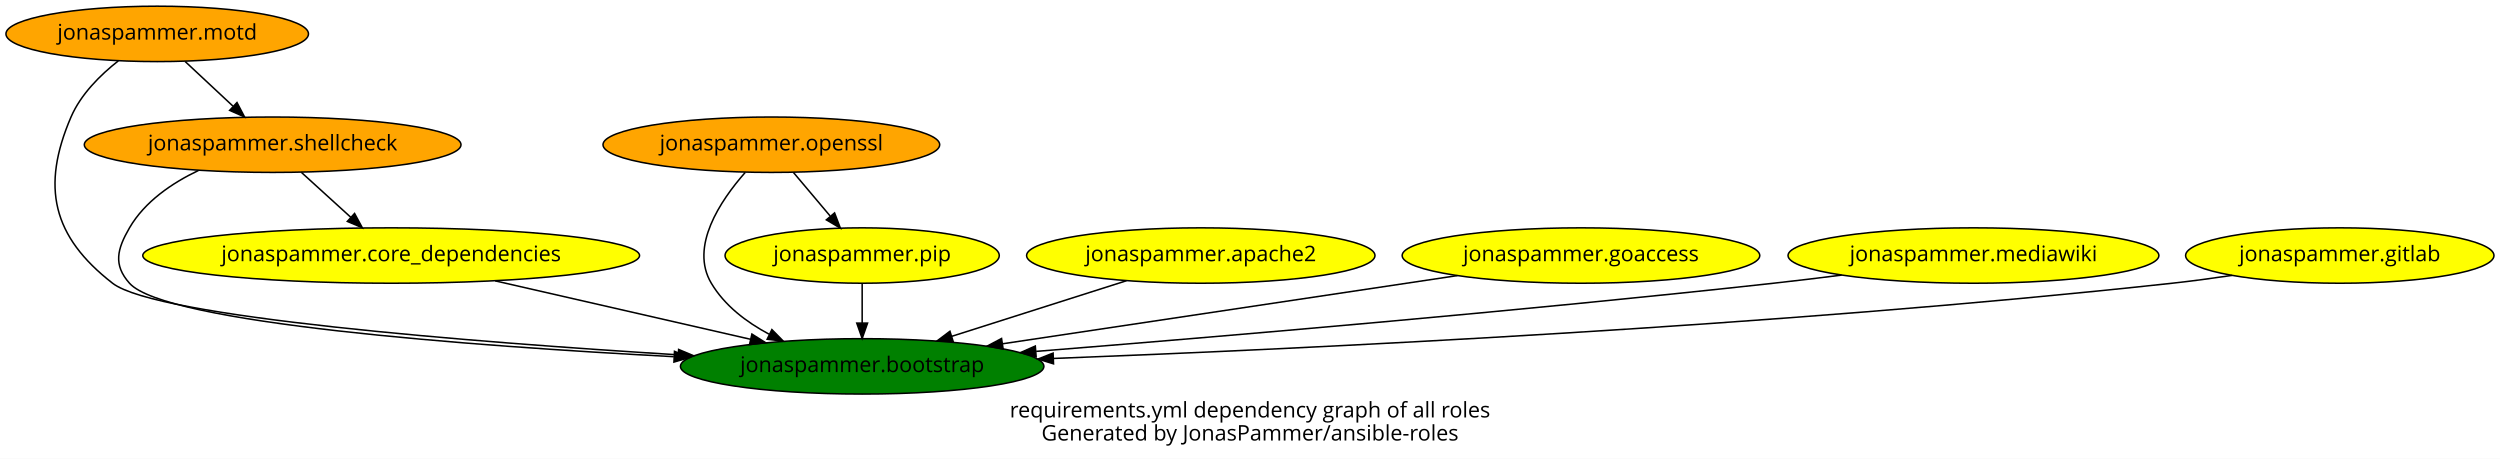
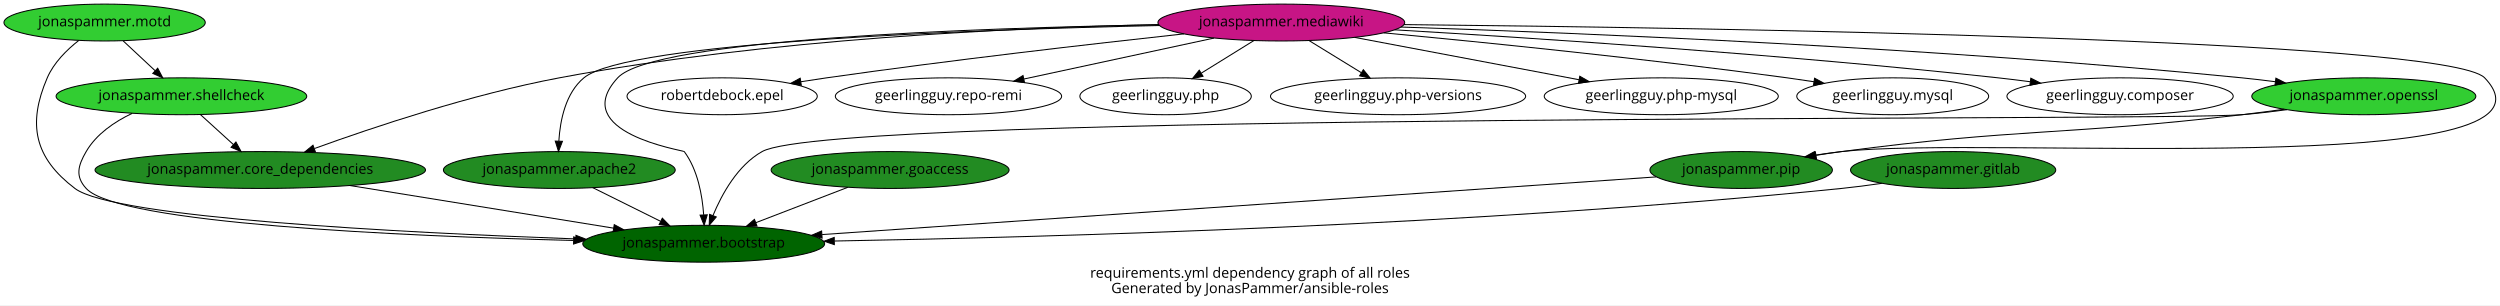
- <svg xmlns="http://www.w3.org/2000/svg" width="1624pt" height="298pt" viewBox="0.00 0.00 1624.23 298.00">
+ <svg xmlns="http://www.w3.org/2000/svg" width="2441pt" height="298pt" viewBox="0.00 0.00 2441.12 298.00">
  <g id="graph0" class="graph" transform="scale(1 1) rotate(0) translate(4 294)">
-     <polygon fill="white" stroke="transparent" points="-4,4 -4,-294 1620.23,-294 1620.23,4 -4,4" />
-     <text text-anchor="middle" x="808.12" y="-22.8" font-family="Open Sans" font-size="14.00">requirements.yml dependency graph of all roles </text>
-     <text text-anchor="middle" x="808.12" y="-7.8" font-family="Open Sans" font-size="14.00"> Generated by JonasPammer/ansible-roles</text>
+     <polygon fill="white" stroke="transparent" points="-4,4 -4,-294 2437.12,-294 2437.12,4 -4,4" />
+     <text text-anchor="middle" x="1216.56" y="-22.8" font-family="Open Sans" font-size="14.00">requirements.yml dependency graph of all roles </text>
+     <text text-anchor="middle" x="1216.56" y="-7.8" font-family="Open Sans" font-size="14.00"> Generated by JonasPammer/ansible-roles</text>
    <g id="node1" class="node">
-       <ellipse fill="green" stroke="black" cx="556.14" cy="-56" rx="118.08" ry="18" />
-       <text text-anchor="middle" x="556.14" y="-52.3" font-family="Open Sans" font-size="14.00">jonaspammer.bootstrap</text>
+       <ellipse fill="darkgreen" stroke="black" cx="683.14" cy="-56" rx="118.08" ry="18" />
+       <text text-anchor="middle" x="683.14" y="-52.3" font-family="Open Sans" font-size="14.00">jonaspammer.bootstrap</text>
    </g>
    <g id="node2" class="node">
-       <ellipse fill="yellow" stroke="black" cx="250.14" cy="-128" rx="161.37" ry="18" />
+       <ellipse fill="forestgreen" stroke="black" cx="250.14" cy="-128" rx="161.37" ry="18" />
      <text text-anchor="middle" x="250.14" y="-124.3" font-family="Open Sans" font-size="14.00">jonaspammer.core_dependencies</text>
    </g>
    <g id="edge1" class="edge">
-       <path fill="none" stroke="black" d="M317.67,-111.55C366.84,-100.3 433.36,-85.09 483.64,-73.58" />
-       <polygon fill="black" stroke="black" points="484.51,-76.98 493.47,-71.34 482.95,-70.15 484.51,-76.98" />
+       <path fill="none" stroke="black" d="M337.77,-112.83C412.74,-100.71 520.12,-83.35 595.19,-71.22" />
+       <polygon fill="black" stroke="black" points="595.78,-74.67 605.1,-69.62 594.67,-67.76 595.78,-74.67" />
    </g>
    <g id="node3" class="node">
-       <ellipse fill="yellow" stroke="black" cx="556.14" cy="-128" rx="89.08" ry="18" />
-       <text text-anchor="middle" x="556.14" y="-124.3" font-family="Open Sans" font-size="14.00">jonaspammer.pip</text>
+       <ellipse fill="forestgreen" stroke="black" cx="1696.14" cy="-128" rx="89.08" ry="18" />
+       <text text-anchor="middle" x="1696.14" y="-124.3" font-family="Open Sans" font-size="14.00">jonaspammer.pip</text>
    </g>
    <g id="edge2" class="edge">
-       <path fill="none" stroke="black" d="M556.14,-109.7C556.14,-101.98 556.14,-92.71 556.14,-84.11" />
-       <polygon fill="black" stroke="black" points="559.64,-84.1 556.14,-74.1 552.64,-84.1 559.64,-84.1" />
+       <path fill="none" stroke="black" d="M1613.24,-121.27C1433.06,-108.82 1005.38,-79.27 798.78,-64.99" />
+       <polygon fill="black" stroke="black" points="798.73,-61.48 788.51,-64.28 798.25,-68.46 798.73,-61.48" />
    </g>
    <g id="node4" class="node">
-       <ellipse fill="orange" stroke="black" cx="173.14" cy="-200" rx="122.38" ry="18" />
+       <ellipse fill="limegreen" stroke="black" cx="173.14" cy="-200" rx="122.38" ry="18" />
      <text text-anchor="middle" x="173.14" y="-196.3" font-family="Open Sans" font-size="14.00">jonaspammer.shellcheck</text>
    </g>
    <g id="edge3" class="edge">
-       <path fill="none" stroke="black" d="M124.96,-183.28C107.68,-175.05 90.04,-163.03 80.14,-146 72.1,-132.17 69.47,-121.92 80.14,-110 103.4,-84.01 300.57,-69.33 433.74,-62.29" />
-       <polygon fill="black" stroke="black" points="434.21,-65.77 444.02,-61.75 433.85,-58.78 434.21,-65.77" />
+       <path fill="none" stroke="black" d="M124.96,-183.28C107.68,-175.05 90.04,-163.03 80.14,-146 72.1,-132.17 69.33,-121.8 80.14,-110 111.6,-75.66 388.58,-63.46 556.01,-59.21" />
+       <polygon fill="black" stroke="black" points="556.22,-62.71 566.13,-58.96 556.04,-55.71 556.22,-62.71" />
    </g>
    <g id="edge4" class="edge">
      <path fill="none" stroke="black" d="M191.78,-182.05C201.45,-173.26 213.42,-162.38 224,-152.76" />
      <polygon fill="black" stroke="black" points="226.36,-155.35 231.41,-146.03 221.65,-150.17 226.36,-155.35" />
    </g>
    <g id="node5" class="node">
-       <ellipse fill="orange" stroke="black" cx="98.14" cy="-272" rx="98.28" ry="18" />
+       <ellipse fill="limegreen" stroke="black" cx="98.14" cy="-272" rx="98.28" ry="18" />
      <text text-anchor="middle" x="98.14" y="-268.3" font-family="Open Sans" font-size="14.00">jonaspammer.motd</text>
    </g>
    <g id="edge5" class="edge">
-       <path fill="none" stroke="black" d="M72.9,-254.51C61.19,-245.32 48.49,-232.75 42.14,-218 22.58,-172.55 30.06,-140.34 69.14,-110 97.61,-87.9 301.89,-71.83 436.68,-63.49" />
-       <polygon fill="black" stroke="black" points="436.9,-66.99 446.67,-62.88 436.47,-60 436.9,-66.99" />
+       <path fill="none" stroke="black" d="M72.9,-254.51C61.19,-245.32 48.49,-232.75 42.14,-218 22.58,-172.55 29.73,-139.91 69.14,-110 107.12,-81.18 389.84,-66.8 558.1,-60.72" />
+       <polygon fill="black" stroke="black" points="558.4,-64.22 568.27,-60.36 558.15,-57.22 558.4,-64.22" />
    </g>
    <g id="edge6" class="edge">
      <path fill="none" stroke="black" d="M116.3,-254.05C125.62,-245.35 137.15,-234.59 147.38,-225.04" />
      <polygon fill="black" stroke="black" points="149.97,-227.41 154.89,-218.03 145.19,-222.3 149.97,-227.41" />
    </g>
    <g id="node6" class="node">
-       <ellipse fill="yellow" stroke="black" cx="776.14" cy="-128" rx="113.18" ry="18" />
-       <text text-anchor="middle" x="776.14" y="-124.3" font-family="Open Sans" font-size="14.00">jonaspammer.apache2</text>
+       <ellipse fill="forestgreen" stroke="black" cx="542.14" cy="-128" rx="113.18" ry="18" />
+       <text text-anchor="middle" x="542.14" y="-124.3" font-family="Open Sans" font-size="14.00">jonaspammer.apache2</text>
    </g>
    <g id="edge7" class="edge">
-       <path fill="none" stroke="black" d="M727.86,-111.64C694.45,-101.01 649.8,-86.8 614.41,-75.54" />
-       <polygon fill="black" stroke="black" points="615.28,-72.14 604.69,-72.45 613.16,-78.81 615.28,-72.14" />
+       <path fill="none" stroke="black" d="M574.84,-110.76C594.54,-100.98 619.84,-88.43 641.02,-77.91" />
+       <polygon fill="black" stroke="black" points="642.73,-80.97 650.13,-73.39 639.61,-74.7 642.73,-80.97" />
    </g>
    <g id="node7" class="node">
-       <ellipse fill="orange" stroke="black" cx="497.14" cy="-200" rx="109.38" ry="18" />
-       <text text-anchor="middle" x="497.14" y="-196.3" font-family="Open Sans" font-size="14.00">jonaspammer.openssl</text>
+       <ellipse fill="limegreen" stroke="black" cx="2304.14" cy="-200" rx="109.38" ry="18" />
+       <text text-anchor="middle" x="2304.14" y="-196.3" font-family="Open Sans" font-size="14.00">jonaspammer.openssl</text>
    </g>
    <g id="edge8" class="edge">
-       <path fill="none" stroke="black" d="M480.16,-181.99C463.97,-163.61 443.98,-133.77 458.14,-110 466.75,-95.55 480.82,-84.81 495.64,-76.91" />
-       <polygon fill="black" stroke="black" points="497.49,-79.9 504.93,-72.36 494.41,-73.62 497.49,-79.9" />
+       <path fill="none" stroke="black" d="M2229.07,-186.92C2214.53,-184.96 2199.39,-183.19 2185.14,-182 2105.12,-175.31 810.11,-185.41 740.14,-146 716.27,-132.55 700.85,-104.5 692.15,-83.47" />
+       <polygon fill="black" stroke="black" points="695.39,-82.15 688.51,-74.09 688.86,-84.68 695.39,-82.15" />
    </g>
    <g id="edge9" class="edge">
-       <path fill="none" stroke="black" d="M511.42,-182.05C518.6,-173.54 527.43,-163.07 535.34,-153.68" />
-       <polygon fill="black" stroke="black" points="538.22,-155.69 541.99,-145.79 532.87,-151.18 538.22,-155.69" />
+       <path fill="none" stroke="black" d="M2226.44,-187.33C2212.7,-185.43 2198.51,-183.57 2185.14,-182 2011.82,-161.65 1967.14,-168.93 1794.14,-146 1786.11,-144.94 1777.73,-143.69 1769.4,-142.37" />
+       <polygon fill="black" stroke="black" points="1769.72,-138.87 1759.29,-140.72 1768.6,-145.78 1769.72,-138.87" />
    </g>
    <g id="node8" class="node">
-       <ellipse fill="yellow" stroke="black" cx="1023.14" cy="-128" rx="116.18" ry="18" />
-       <text text-anchor="middle" x="1023.14" y="-124.3" font-family="Open Sans" font-size="14.00">jonaspammer.goaccess</text>
+       <ellipse fill="forestgreen" stroke="black" cx="865.14" cy="-128" rx="116.18" ry="18" />
+       <text text-anchor="middle" x="865.14" y="-124.3" font-family="Open Sans" font-size="14.00">jonaspammer.goaccess</text>
    </g>
    <g id="edge10" class="edge">
-       <path fill="none" stroke="black" d="M942.86,-114.97C860.71,-102.65 733.25,-83.55 647.33,-70.67" />
-       <polygon fill="black" stroke="black" points="647.74,-67.19 637.33,-69.17 646.7,-74.11 647.74,-67.19" />
+       <path fill="none" stroke="black" d="M823.84,-111.12C797.18,-100.86 762.3,-87.44 733.94,-76.54" />
+       <polygon fill="black" stroke="black" points="735.18,-73.27 724.59,-72.94 732.67,-79.8 735.18,-73.27" />
    </g>
    <g id="node9" class="node">
-       <ellipse fill="yellow" stroke="black" cx="1278.14" cy="-128" rx="120.48" ry="18" />
-       <text text-anchor="middle" x="1278.14" y="-124.3" font-family="Open Sans" font-size="14.00">jonaspammer.mediawiki</text>
+       <ellipse fill="mediumvioletred" stroke="black" cx="1247.14" cy="-272" rx="120.48" ry="18" />
+       <text text-anchor="middle" x="1247.14" y="-268.3" font-family="Open Sans" font-size="14.00">jonaspammer.mediawiki</text>
    </g>
    <g id="edge11" class="edge">
-       <path fill="none" stroke="black" d="M1192.54,-115.3C1177.75,-113.42 1162.51,-111.58 1148.14,-110 981.7,-91.67 788.4,-75.29 669.17,-65.74" />
-       <polygon fill="black" stroke="black" points="669.18,-62.23 658.94,-64.93 668.63,-69.21 669.18,-62.23" />
+       <path fill="none" stroke="black" d="M1127.65,-269.79C950.23,-266.74 634.14,-255.97 599.14,-218 549.92,-164.59 663.22,-147.25 664.14,-146 677.33,-128.2 681.77,-103.19 683.09,-84.21" />
+       <polygon fill="black" stroke="black" points="686.59,-84.25 683.54,-74.1 679.6,-83.94 686.59,-84.25" />
+     </g>
+     <g id="edge12" class="edge">
+       <path fill="none" stroke="black" d="M1127.6,-270.02C986.53,-267.03 745.41,-256.13 542.14,-218 456.71,-201.97 360.89,-169.95 303.06,-149.01" />
+       <polygon fill="black" stroke="black" points="304.01,-145.63 293.42,-145.49 301.61,-152.2 304.01,-145.63" />
+     </g>
+     <g id="edge13" class="edge">
+       <path fill="none" stroke="black" d="M1366.82,-270C1658.72,-266.99 2386.09,-255.71 2422.14,-218 2519.2,-116.46 1933.69,-162.05 1794.14,-146 1785.82,-145.04 1777.13,-143.84 1768.51,-142.51" />
+       <polygon fill="black" stroke="black" points="1768.89,-139.03 1758.46,-140.91 1767.78,-145.94 1768.89,-139.03" />
+     </g>
+     <g id="edge14" class="edge">
+       <path fill="none" stroke="black" d="M1128.42,-269.1C944.74,-265.09 608.32,-253 566.14,-218 548.29,-203.19 542.96,-176.62 541.69,-156.35" />
+       <polygon fill="black" stroke="black" points="545.18,-156.02 541.36,-146.14 538.19,-156.25 545.18,-156.02" />
+     </g>
+     <g id="edge15" class="edge">
+       <path fill="none" stroke="black" d="M1364.01,-267.61C1541.71,-261.72 1890.35,-247.33 2185.14,-218 2195.71,-216.95 2206.79,-215.64 2217.75,-214.22" />
+       <polygon fill="black" stroke="black" points="2218.31,-217.68 2227.76,-212.9 2217.39,-210.74 2218.31,-217.68" />
+     </g>
+     <g id="node11" class="node">
+       <ellipse fill="none" stroke="black" cx="701.14" cy="-200" rx="92.88" ry="18" />
+       <text text-anchor="middle" x="701.14" y="-196.3" font-family="Open Sans" font-size="14.00">robertdebock.epel</text>
+     </g>
+     <g id="edge16" class="edge">
+       <path fill="none" stroke="black" d="M1152.13,-260.95C1062.12,-251.12 923.22,-235.16 803.14,-218 794.97,-216.83 786.44,-215.53 777.94,-214.19" />
+       <polygon fill="black" stroke="black" points="778.44,-210.73 768.01,-212.6 777.33,-217.64 778.44,-210.73" />
+     </g>
+     <g id="node12" class="node">
+       <ellipse fill="none" stroke="black" cx="922.14" cy="-200" rx="110.48" ry="18" />
+       <text text-anchor="middle" x="922.14" y="-196.3" font-family="Open Sans" font-size="14.00">geerlingguy.repo-remi</text>
+     </g>
+     <g id="edge17" class="edge">
+       <path fill="none" stroke="black" d="M1181.37,-256.83C1127.57,-245.25 1051.52,-228.87 995.7,-216.84" />
+       <polygon fill="black" stroke="black" points="996.39,-213.41 985.88,-214.73 994.91,-220.25 996.39,-213.41" />
+     </g>
+     <g id="node13" class="node">
+       <ellipse fill="none" stroke="black" cx="1134.14" cy="-200" rx="83.69" ry="18" />
+       <text text-anchor="middle" x="1134.14" y="-196.3" font-family="Open Sans" font-size="14.00">geerlingguy.php</text>
+     </g>
+     <g id="edge18" class="edge">
+       <path fill="none" stroke="black" d="M1220.36,-254.41C1205.05,-244.93 1185.67,-232.92 1169.17,-222.7" />
+       <polygon fill="black" stroke="black" points="1170.68,-219.52 1160.34,-217.23 1167,-225.47 1170.68,-219.52" />
+     </g>
+     <g id="node14" class="node">
+       <ellipse fill="none" stroke="black" cx="1361.14" cy="-200" rx="124.58" ry="18" />
+       <text text-anchor="middle" x="1361.14" y="-196.3" font-family="Open Sans" font-size="14.00">geerlingguy.php-versions</text>
+     </g>
+     <g id="edge19" class="edge">
+       <path fill="none" stroke="black" d="M1274.16,-254.41C1289.38,-245.06 1308.59,-233.27 1325.08,-223.14" />
+       <polygon fill="black" stroke="black" points="1327.23,-225.93 1333.92,-217.71 1323.57,-219.96 1327.23,-225.93" />
+     </g>
+     <g id="node15" class="node">
+       <ellipse fill="none" stroke="black" cx="1618.14" cy="-200" rx="114.28" ry="18" />
+       <text text-anchor="middle" x="1618.14" y="-196.3" font-family="Open Sans" font-size="14.00">geerlingguy.php-mysql</text>
+     </g>
+     <g id="edge20" class="edge">
+       <path fill="none" stroke="black" d="M1318.67,-257.5C1381.46,-245.66 1472.69,-228.44 1537.94,-216.13" />
+       <polygon fill="black" stroke="black" points="1538.6,-219.57 1547.77,-214.28 1537.3,-212.69 1538.6,-219.57" />
+     </g>
+     <g id="node16" class="node">
+       <ellipse fill="none" stroke="black" cx="1844.14" cy="-200" rx="93.68" ry="18" />
+       <text text-anchor="middle" x="1844.14" y="-196.3" font-family="Open Sans" font-size="14.00">geerlingguy.mysql</text>
+     </g>
+     <g id="edge21" class="edge">
+       <path fill="none" stroke="black" d="M1347.16,-261.95C1447.1,-252.51 1605.03,-236.52 1741.14,-218 1749.62,-216.85 1758.48,-215.54 1767.29,-214.18" />
+       <polygon fill="black" stroke="black" points="1767.85,-217.63 1777.18,-212.62 1766.76,-210.72 1767.85,-217.63" />
+     </g>
+     <g id="node17" class="node">
+       <ellipse fill="none" stroke="black" cx="2066.14" cy="-200" rx="110.48" ry="18" />
+       <text text-anchor="middle" x="2066.14" y="-196.3" font-family="Open Sans" font-size="14.00">geerlingguy.composer</text>
+     </g>
+     <g id="edge22" class="edge">
+       <path fill="none" stroke="black" d="M1357.68,-264.9C1495.82,-256.76 1739.36,-240.68 1947.14,-218 1957.28,-216.89 1967.89,-215.59 1978.41,-214.2" />
+       <polygon fill="black" stroke="black" points="1979.02,-217.65 1988.46,-212.85 1978.08,-210.72 1979.02,-217.65" />
    </g>
    <g id="node10" class="node">
-       <ellipse fill="yellow" stroke="black" cx="1516.14" cy="-128" rx="100.18" ry="18" />
-       <text text-anchor="middle" x="1516.14" y="-124.3" font-family="Open Sans" font-size="14.00">jonaspammer.gitlab</text>
+       <ellipse fill="forestgreen" stroke="black" cx="1903.14" cy="-128" rx="100.18" ry="18" />
+       <text text-anchor="middle" x="1903.14" y="-124.3" font-family="Open Sans" font-size="14.00">jonaspammer.gitlab</text>
    </g>
-     <g id="edge12" class="edge">
-       <path fill="none" stroke="black" d="M1446.2,-115.11C1433.24,-113.19 1419.8,-111.38 1407.14,-110 1149.67,-81.96 846.63,-67.49 680.58,-61.14" />
-       <polygon fill="black" stroke="black" points="680.46,-57.64 670.33,-60.75 680.19,-64.63 680.46,-57.64" />
+     <g id="edge23" class="edge">
+       <path fill="none" stroke="black" d="M1833.51,-115C1820.46,-113.08 1806.91,-111.3 1794.14,-110 1439.2,-73.96 1017.91,-62.33 810.92,-58.66" />
+       <polygon fill="black" stroke="black" points="810.68,-55.15 800.62,-58.48 810.56,-62.15 810.68,-55.15" />
    </g>
  </g>
</svg>
